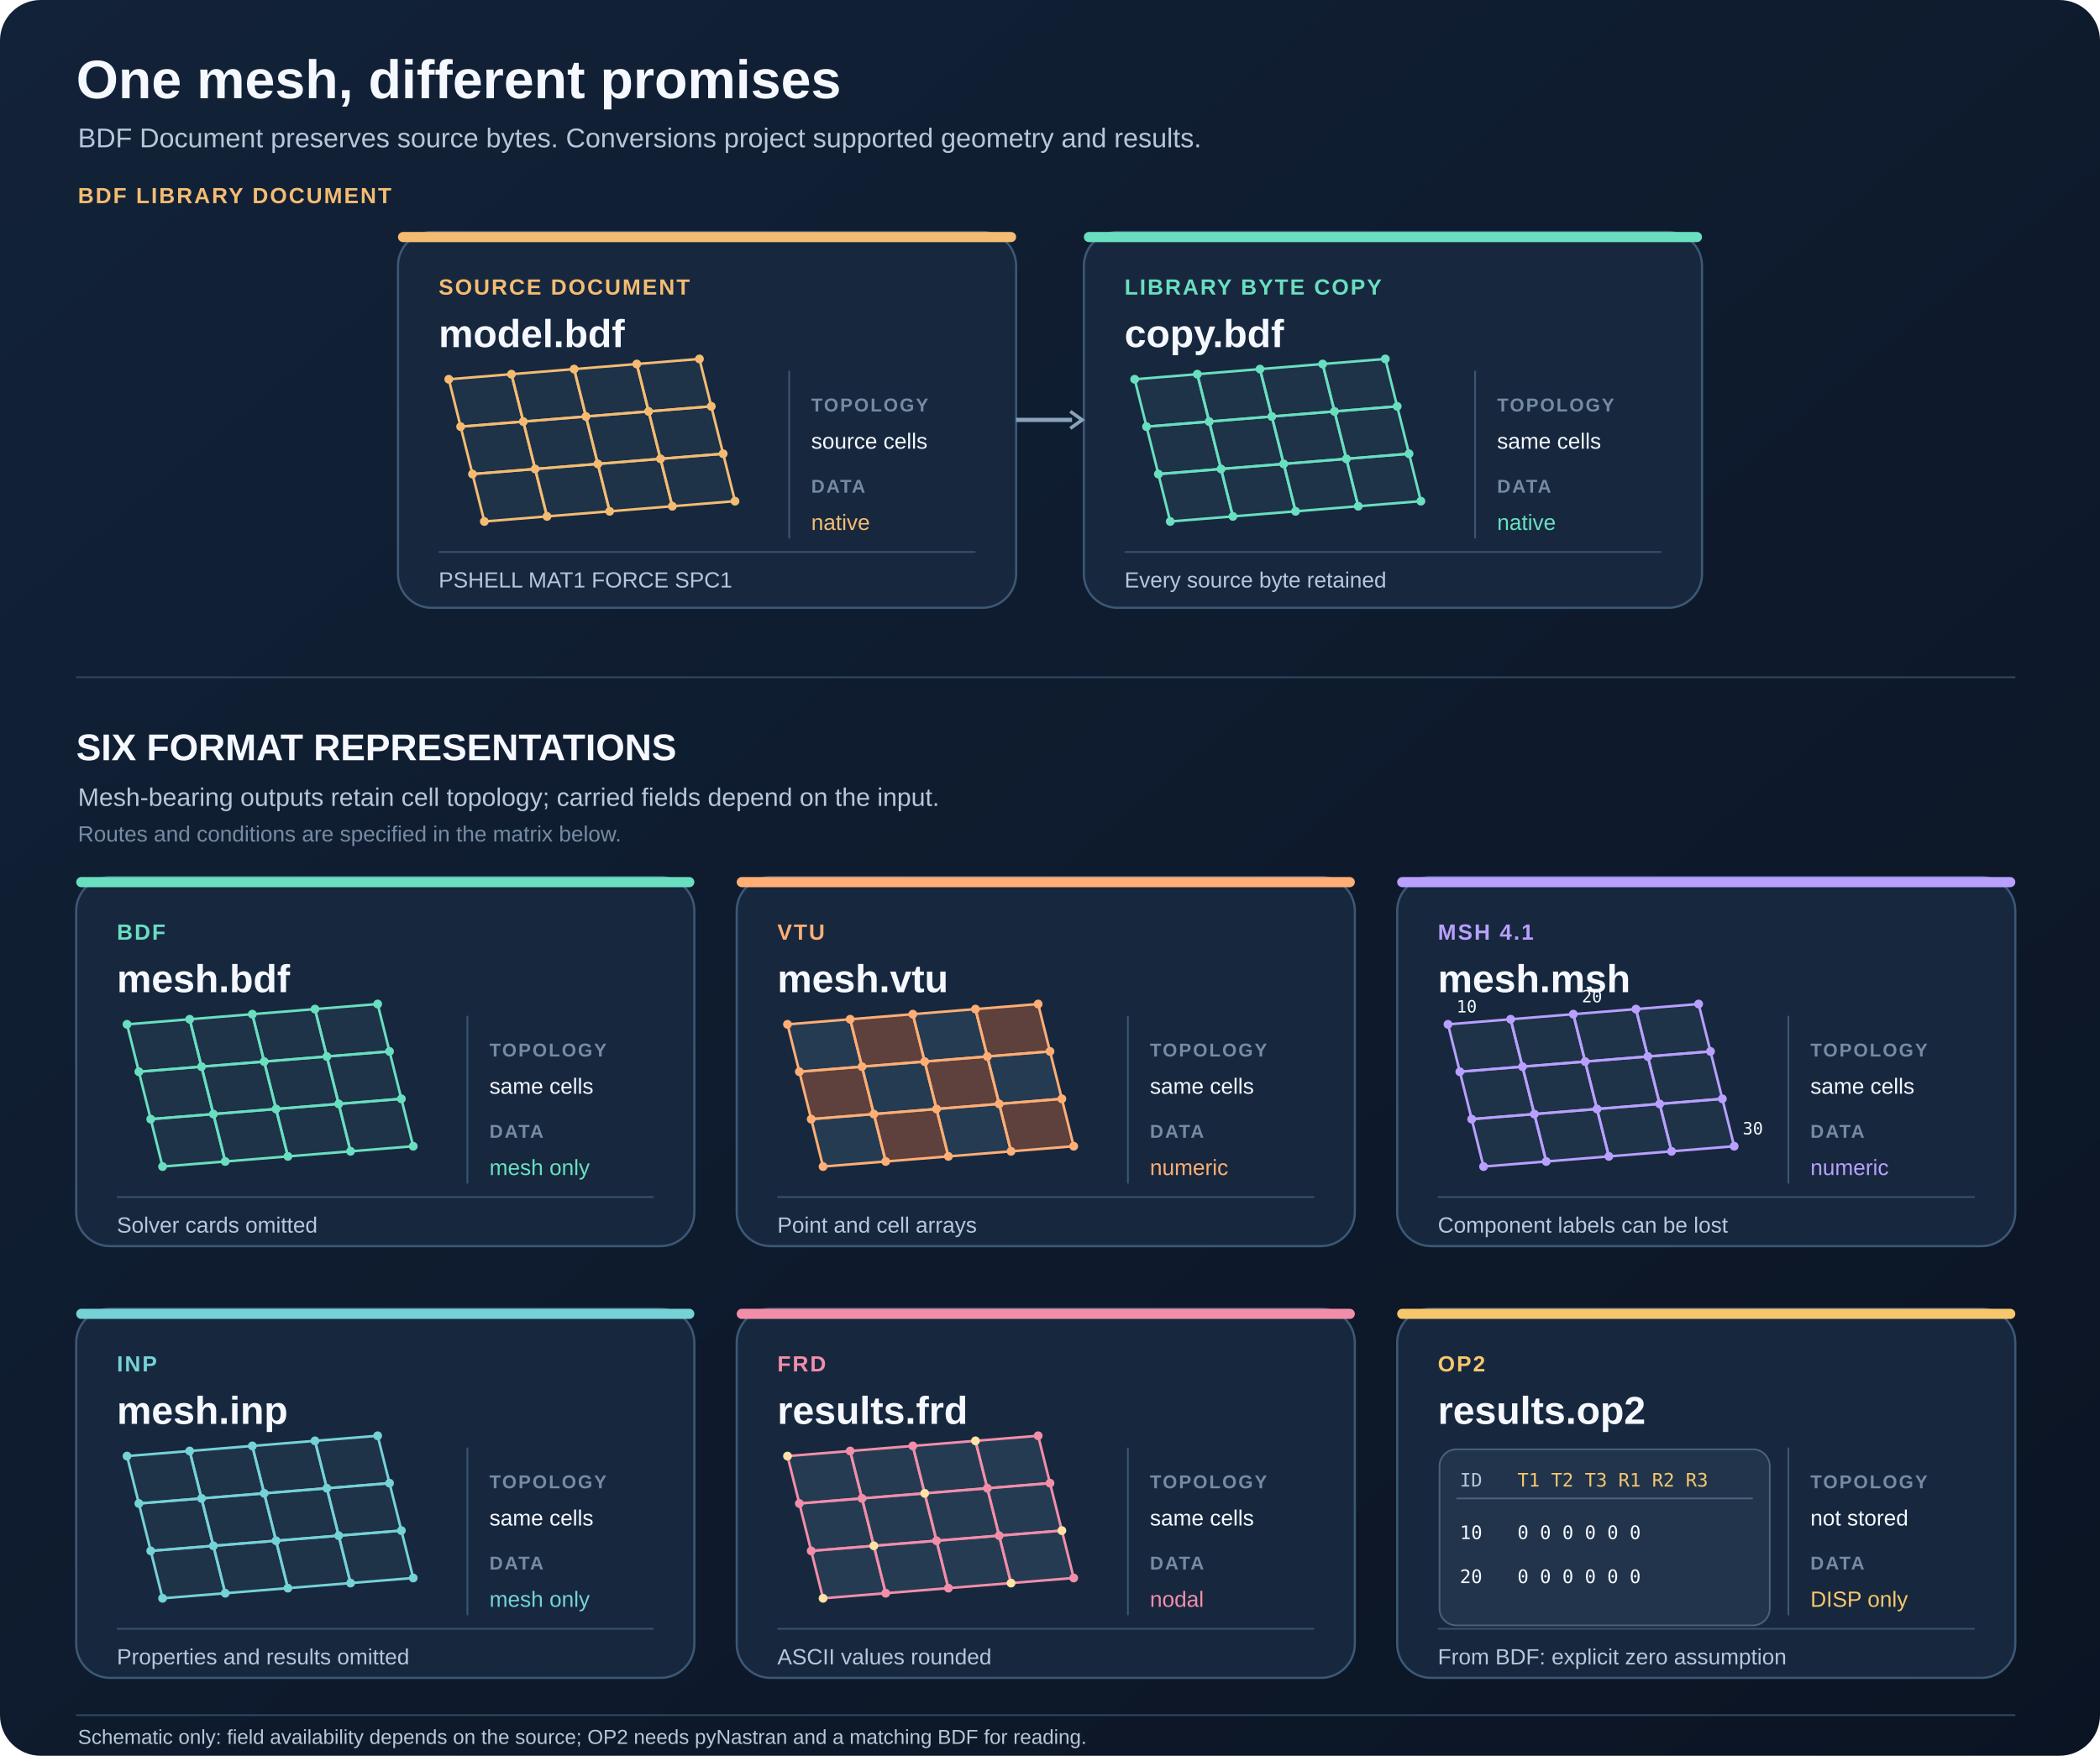
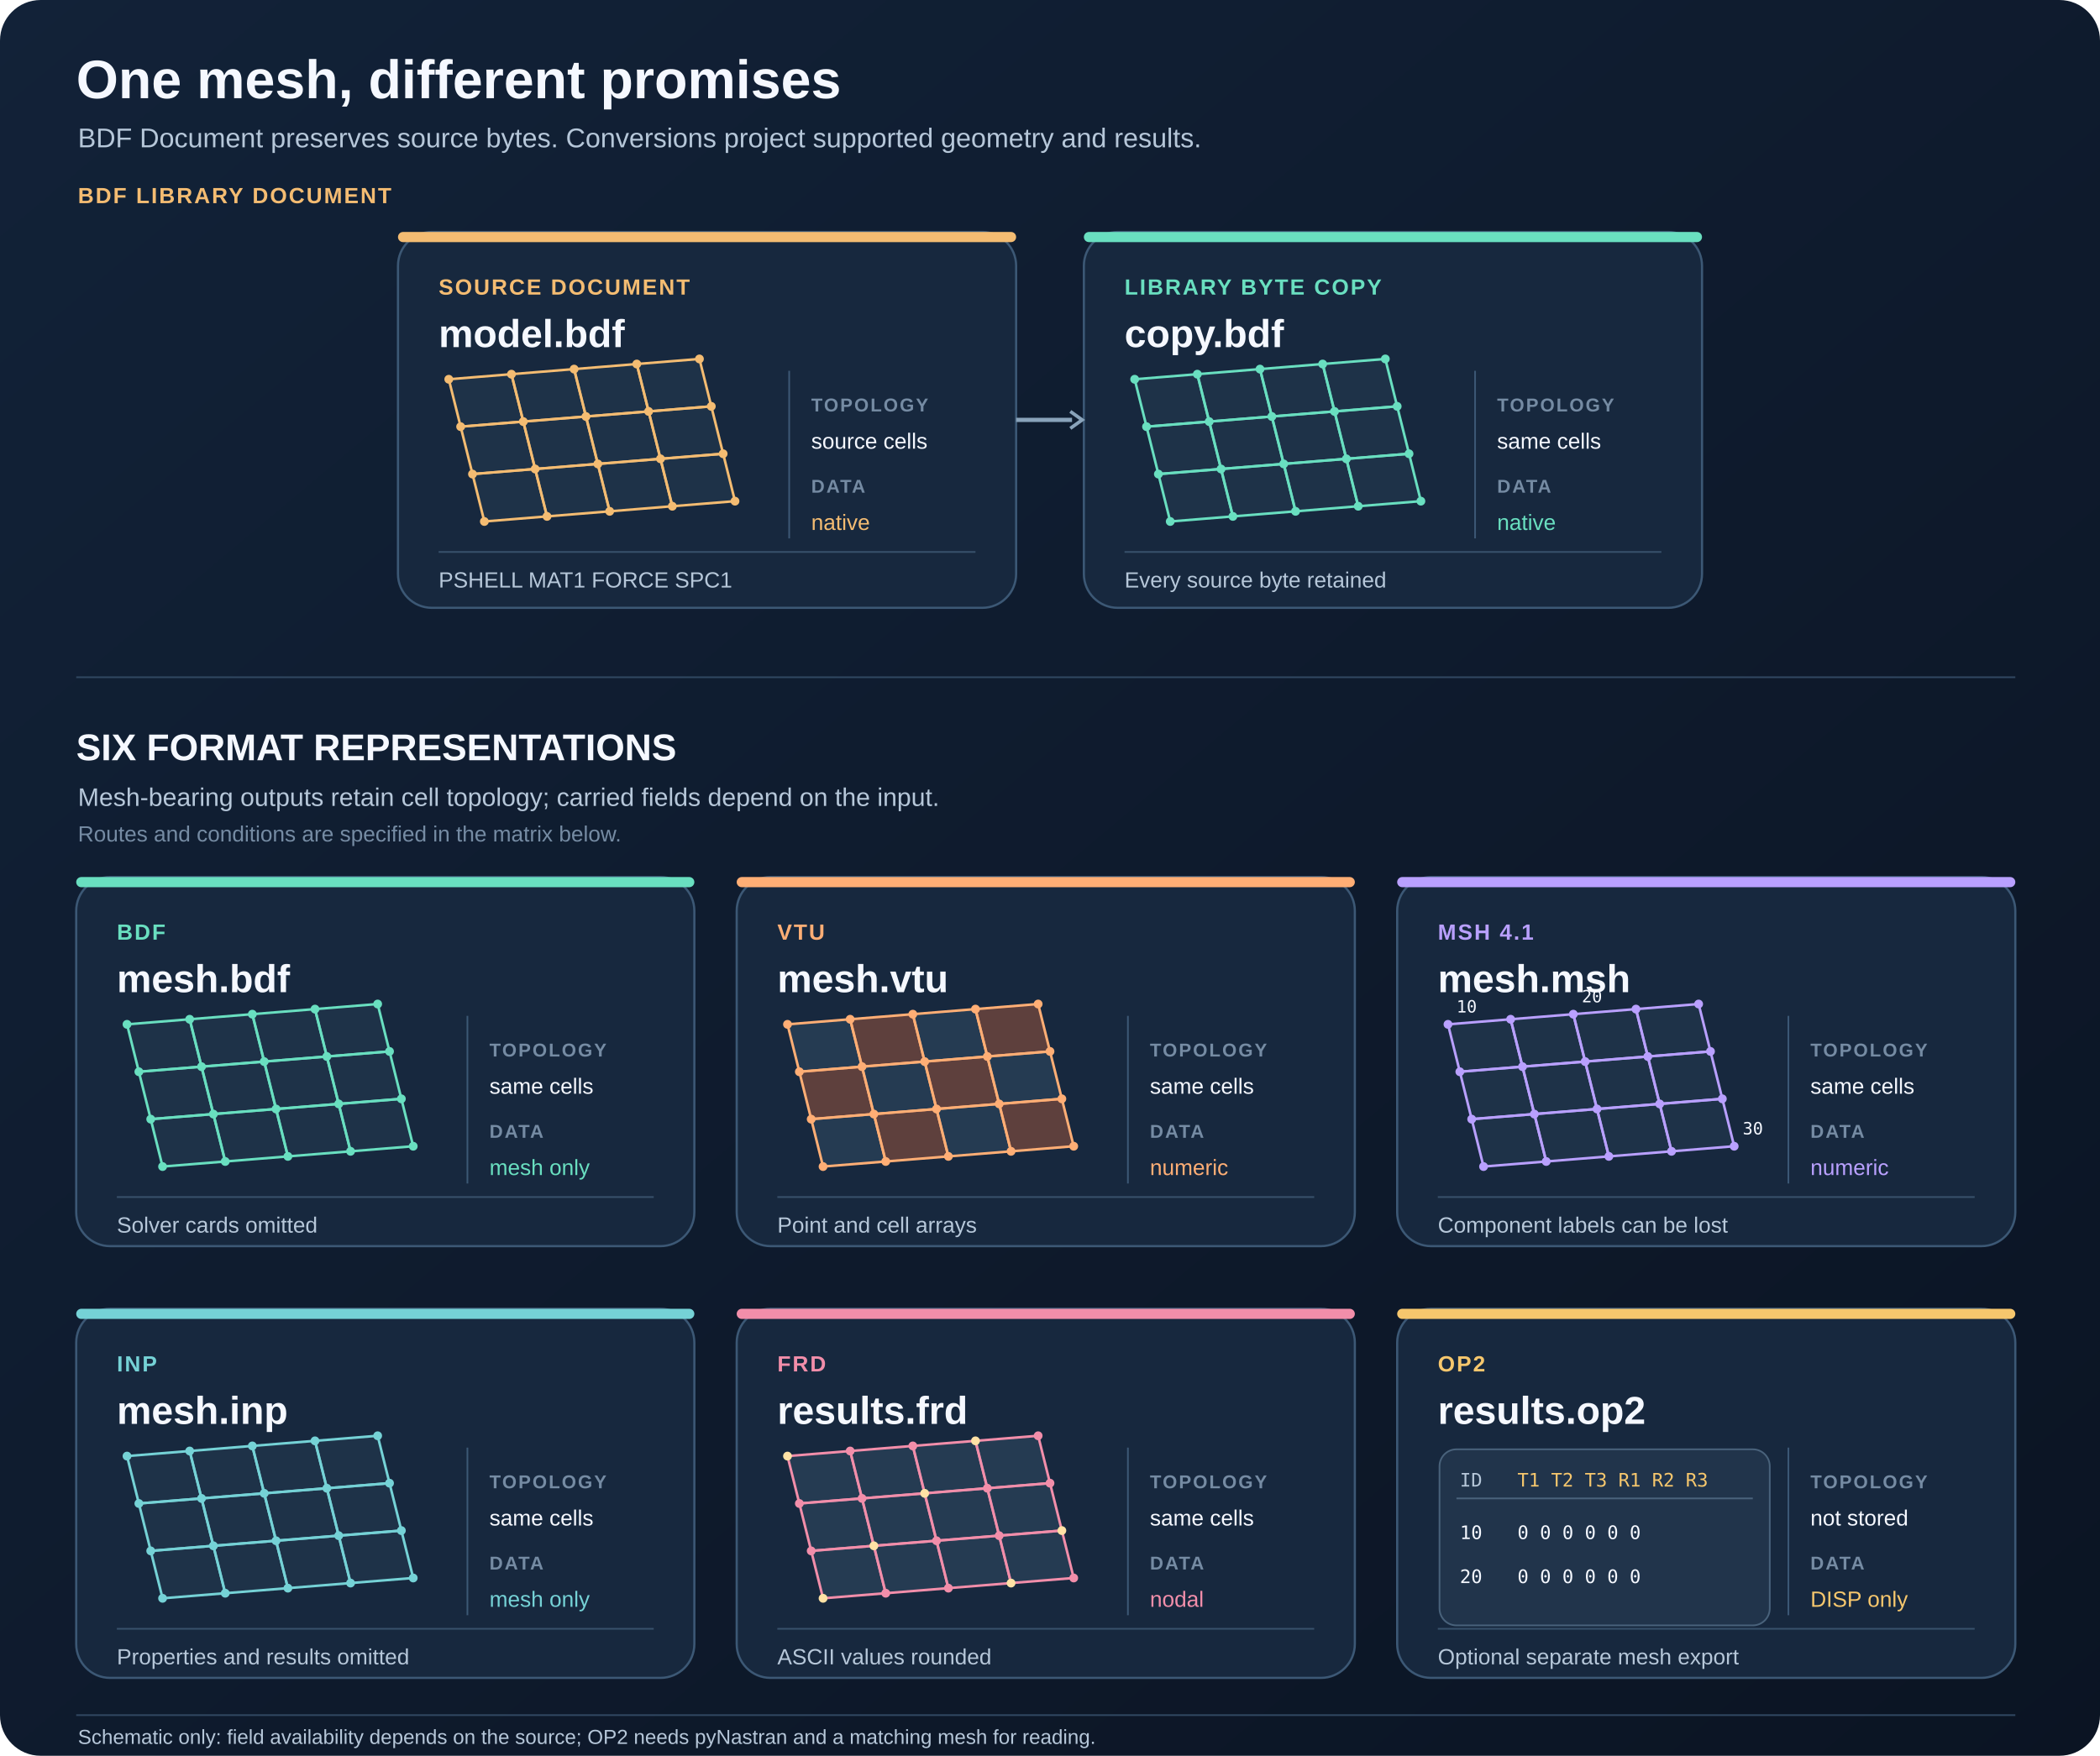
<svg xmlns="http://www.w3.org/2000/svg" width="1240" height="1037" viewBox="0 0 1240 1037" role="img" aria-labelledby="title description">
  <defs>
    <linearGradient id="background" x1="0" y1="0" x2="1" y2="1">
      <stop offset="0" stop-color="#122238" />
      <stop offset="1" stop-color="#0b1423" />
    </linearGradient>
  </defs>
  <rect width="1240" height="1037" rx="24" fill="url(#background)" />
  <text x="45" y="58" fill="#f5f8ff" font-family="Arial, Helvetica, sans-serif" font-size="32" font-weight="700" letter-spacing="0">One mesh, different promises</text>
  <text x="46" y="87" fill="#b6c7d9" font-family="Arial, Helvetica, sans-serif" font-size="16" font-weight="400" letter-spacing="0">BDF Document preserves source bytes. Conversions project supported geometry and results.</text>
  <text x="46" y="120" fill="#f4bc72" font-family="Arial, Helvetica, sans-serif" font-size="13" font-weight="700" letter-spacing="1">BDF LIBRARY DOCUMENT</text>
  <rect x="235" y="137" width="365" height="222" rx="20" fill="#17283e" stroke="#3c5875" stroke-width="1.3" />
  <rect x="235" y="137" width="365" height="6" rx="3" fill="#f4bc72" />
  <text x="259" y="174" fill="#f4bc72" font-family="Arial, Helvetica, sans-serif" font-size="13" font-weight="700" letter-spacing="1">SOURCE DOCUMENT</text>
  <text x="259" y="205" fill="#f5f8ff" font-family="Arial, Helvetica, sans-serif" font-size="23" font-weight="700" letter-spacing="0">model.bdf</text>
  <g aria-hidden="true">
    <polygon points="265,224 302,221 309,249 272,252" fill="#37546b" fill-opacity=".24" stroke="#f4bc72" stroke-width="1.5" stroke-linejoin="round" />
    <polygon points="302,221 339,218 346,246 309,249" fill="#37546b" fill-opacity=".24" stroke="#f4bc72" stroke-width="1.5" stroke-linejoin="round" />
    <polygon points="339,218 376,215 383,243 346,246" fill="#37546b" fill-opacity=".24" stroke="#f4bc72" stroke-width="1.5" stroke-linejoin="round" />
    <polygon points="376,215 413,212 420,240 383,243" fill="#37546b" fill-opacity=".24" stroke="#f4bc72" stroke-width="1.5" stroke-linejoin="round" />
    <polygon points="272,252 309,249 316,277 279,280" fill="#37546b" fill-opacity=".24" stroke="#f4bc72" stroke-width="1.5" stroke-linejoin="round" />
    <polygon points="309,249 346,246 353,274 316,277" fill="#37546b" fill-opacity=".24" stroke="#f4bc72" stroke-width="1.5" stroke-linejoin="round" />
    <polygon points="346,246 383,243 390,271 353,274" fill="#37546b" fill-opacity=".24" stroke="#f4bc72" stroke-width="1.5" stroke-linejoin="round" />
    <polygon points="383,243 420,240 427,268 390,271" fill="#37546b" fill-opacity=".24" stroke="#f4bc72" stroke-width="1.5" stroke-linejoin="round" />
    <polygon points="279,280 316,277 323,305 286,308" fill="#37546b" fill-opacity=".24" stroke="#f4bc72" stroke-width="1.5" stroke-linejoin="round" />
    <polygon points="316,277 353,274 360,302 323,305" fill="#37546b" fill-opacity=".24" stroke="#f4bc72" stroke-width="1.5" stroke-linejoin="round" />
    <polygon points="353,274 390,271 397,299 360,302" fill="#37546b" fill-opacity=".24" stroke="#f4bc72" stroke-width="1.5" stroke-linejoin="round" />
    <polygon points="390,271 427,268 434,296 397,299" fill="#37546b" fill-opacity=".24" stroke="#f4bc72" stroke-width="1.5" stroke-linejoin="round" />
    <circle cx="265" cy="224" r="2.6" fill="#f4bc72" />
    <circle cx="302" cy="221" r="2.6" fill="#f4bc72" />
    <circle cx="339" cy="218" r="2.6" fill="#f4bc72" />
    <circle cx="376" cy="215" r="2.6" fill="#f4bc72" />
    <circle cx="413" cy="212" r="2.6" fill="#f4bc72" />
    <circle cx="272" cy="252" r="2.6" fill="#f4bc72" />
    <circle cx="309" cy="249" r="2.6" fill="#f4bc72" />
    <circle cx="346" cy="246" r="2.6" fill="#f4bc72" />
    <circle cx="383" cy="243" r="2.6" fill="#f4bc72" />
    <circle cx="420" cy="240" r="2.6" fill="#f4bc72" />
    <circle cx="279" cy="280" r="2.6" fill="#f4bc72" />
    <circle cx="316" cy="277" r="2.6" fill="#f4bc72" />
    <circle cx="353" cy="274" r="2.6" fill="#f4bc72" />
    <circle cx="390" cy="271" r="2.6" fill="#f4bc72" />
    <circle cx="427" cy="268" r="2.6" fill="#f4bc72" />
    <circle cx="286" cy="308" r="2.6" fill="#f4bc72" />
    <circle cx="323" cy="305" r="2.6" fill="#f4bc72" />
    <circle cx="360" cy="302" r="2.6" fill="#f4bc72" />
    <circle cx="397" cy="299" r="2.6" fill="#f4bc72" />
    <circle cx="434" cy="296" r="2.6" fill="#f4bc72" />
  </g>
  <path d="M466 219V318" stroke="#3c5875" />
  <text x="479" y="243" fill="#758ba3" font-family="Arial, Helvetica, sans-serif" font-size="11" font-weight="700" letter-spacing="1">TOPOLOGY</text>
  <text x="479" y="265" fill="#f5f8ff" font-family="Arial, Helvetica, sans-serif" font-size="13" font-weight="400" letter-spacing="0">source cells</text>
  <text x="479" y="291" fill="#758ba3" font-family="Arial, Helvetica, sans-serif" font-size="11" font-weight="700" letter-spacing="1">DATA</text>
  <text x="479" y="313" fill="#f4bc72" font-family="Arial, Helvetica, sans-serif" font-size="13" font-weight="400" letter-spacing="0">native</text>
  <path d="M259 326H576" stroke="#38516b" />
  <text x="259" y="347" fill="#b6c7d9" font-family="Arial, Helvetica, sans-serif" font-size="13" font-weight="400" letter-spacing="0">PSHELL  MAT1  FORCE  SPC1</text>
  <rect x="640" y="137" width="365" height="222" rx="20" fill="#17283e" stroke="#3c5875" stroke-width="1.3" />
  <rect x="640" y="137" width="365" height="6" rx="3" fill="#69dfc0" />
  <text x="664" y="174" fill="#69dfc0" font-family="Arial, Helvetica, sans-serif" font-size="13" font-weight="700" letter-spacing="1">LIBRARY BYTE COPY</text>
  <text x="664" y="205" fill="#f5f8ff" font-family="Arial, Helvetica, sans-serif" font-size="23" font-weight="700" letter-spacing="0">copy.bdf</text>
  <g aria-hidden="true">
    <polygon points="670,224 707,221 714,249 677,252" fill="#37546b" fill-opacity=".24" stroke="#69dfc0" stroke-width="1.5" stroke-linejoin="round" />
    <polygon points="707,221 744,218 751,246 714,249" fill="#37546b" fill-opacity=".24" stroke="#69dfc0" stroke-width="1.5" stroke-linejoin="round" />
    <polygon points="744,218 781,215 788,243 751,246" fill="#37546b" fill-opacity=".24" stroke="#69dfc0" stroke-width="1.5" stroke-linejoin="round" />
    <polygon points="781,215 818,212 825,240 788,243" fill="#37546b" fill-opacity=".24" stroke="#69dfc0" stroke-width="1.5" stroke-linejoin="round" />
    <polygon points="677,252 714,249 721,277 684,280" fill="#37546b" fill-opacity=".24" stroke="#69dfc0" stroke-width="1.5" stroke-linejoin="round" />
    <polygon points="714,249 751,246 758,274 721,277" fill="#37546b" fill-opacity=".24" stroke="#69dfc0" stroke-width="1.5" stroke-linejoin="round" />
    <polygon points="751,246 788,243 795,271 758,274" fill="#37546b" fill-opacity=".24" stroke="#69dfc0" stroke-width="1.5" stroke-linejoin="round" />
    <polygon points="788,243 825,240 832,268 795,271" fill="#37546b" fill-opacity=".24" stroke="#69dfc0" stroke-width="1.5" stroke-linejoin="round" />
    <polygon points="684,280 721,277 728,305 691,308" fill="#37546b" fill-opacity=".24" stroke="#69dfc0" stroke-width="1.5" stroke-linejoin="round" />
    <polygon points="721,277 758,274 765,302 728,305" fill="#37546b" fill-opacity=".24" stroke="#69dfc0" stroke-width="1.5" stroke-linejoin="round" />
    <polygon points="758,274 795,271 802,299 765,302" fill="#37546b" fill-opacity=".24" stroke="#69dfc0" stroke-width="1.5" stroke-linejoin="round" />
    <polygon points="795,271 832,268 839,296 802,299" fill="#37546b" fill-opacity=".24" stroke="#69dfc0" stroke-width="1.5" stroke-linejoin="round" />
    <circle cx="670" cy="224" r="2.6" fill="#69dfc0" />
    <circle cx="707" cy="221" r="2.6" fill="#69dfc0" />
    <circle cx="744" cy="218" r="2.6" fill="#69dfc0" />
    <circle cx="781" cy="215" r="2.6" fill="#69dfc0" />
    <circle cx="818" cy="212" r="2.6" fill="#69dfc0" />
    <circle cx="677" cy="252" r="2.6" fill="#69dfc0" />
    <circle cx="714" cy="249" r="2.6" fill="#69dfc0" />
    <circle cx="751" cy="246" r="2.6" fill="#69dfc0" />
    <circle cx="788" cy="243" r="2.6" fill="#69dfc0" />
    <circle cx="825" cy="240" r="2.6" fill="#69dfc0" />
    <circle cx="684" cy="280" r="2.6" fill="#69dfc0" />
    <circle cx="721" cy="277" r="2.6" fill="#69dfc0" />
    <circle cx="758" cy="274" r="2.6" fill="#69dfc0" />
    <circle cx="795" cy="271" r="2.6" fill="#69dfc0" />
    <circle cx="832" cy="268" r="2.6" fill="#69dfc0" />
    <circle cx="691" cy="308" r="2.6" fill="#69dfc0" />
    <circle cx="728" cy="305" r="2.6" fill="#69dfc0" />
    <circle cx="765" cy="302" r="2.6" fill="#69dfc0" />
    <circle cx="802" cy="299" r="2.6" fill="#69dfc0" />
    <circle cx="839" cy="296" r="2.6" fill="#69dfc0" />
  </g>
  <path d="M871 219V318" stroke="#3c5875" />
  <text x="884" y="243" fill="#758ba3" font-family="Arial, Helvetica, sans-serif" font-size="11" font-weight="700" letter-spacing="1">TOPOLOGY</text>
  <text x="884" y="265" fill="#f5f8ff" font-family="Arial, Helvetica, sans-serif" font-size="13" font-weight="400" letter-spacing="0">same cells</text>
  <text x="884" y="291" fill="#758ba3" font-family="Arial, Helvetica, sans-serif" font-size="11" font-weight="700" letter-spacing="1">DATA</text>
  <text x="884" y="313" fill="#69dfc0" font-family="Arial, Helvetica, sans-serif" font-size="13" font-weight="400" letter-spacing="0">native</text>
  <path d="M664 326H981" stroke="#38516b" />
  <text x="664" y="347" fill="#b6c7d9" font-family="Arial, Helvetica, sans-serif" font-size="13" font-weight="400" letter-spacing="0">Every source byte retained</text>
  <path d="M600 248H633" stroke="#89a3ba" stroke-width="2.5" />
  <path d="M632 243l7 5-7 5" fill="none" stroke="#89a3ba" stroke-width="2" />
  <path d="M45 400H1190" stroke="#304761" />
  <text x="45" y="449" fill="#f5f8ff" font-family="Arial, Helvetica, sans-serif" font-size="22" font-weight="700" letter-spacing="0">SIX FORMAT REPRESENTATIONS</text>
  <text x="46" y="476" fill="#b6c7d9" font-family="Arial, Helvetica, sans-serif" font-size="15" font-weight="400" letter-spacing="0">Mesh-bearing outputs retain cell topology; carried fields depend on the input.</text>
  <text x="46" y="497" fill="#758ba3" font-family="Arial, Helvetica, sans-serif" font-size="13" font-weight="400" letter-spacing="0">Routes and conditions are specified in the matrix below.</text>
  <rect x="45" y="518" width="365" height="218" rx="20" fill="#17283e" stroke="#3c5875" stroke-width="1.3" />
  <rect x="45" y="518" width="365" height="6" rx="3" fill="#69dfc0" />
  <text x="69" y="555" fill="#69dfc0" font-family="Arial, Helvetica, sans-serif" font-size="13" font-weight="700" letter-spacing="1">BDF</text>
  <text x="69" y="586" fill="#f5f8ff" font-family="Arial, Helvetica, sans-serif" font-size="23" font-weight="700" letter-spacing="0">mesh.bdf</text>
  <g aria-hidden="true">
    <polygon points="75,605 112,602 119,630 82,633" fill="#37546b" fill-opacity=".24" stroke="#69dfc0" stroke-width="1.5" stroke-linejoin="round" />
    <polygon points="112,602 149,599 156,627 119,630" fill="#37546b" fill-opacity=".24" stroke="#69dfc0" stroke-width="1.5" stroke-linejoin="round" />
    <polygon points="149,599 186,596 193,624 156,627" fill="#37546b" fill-opacity=".24" stroke="#69dfc0" stroke-width="1.5" stroke-linejoin="round" />
    <polygon points="186,596 223,593 230,621 193,624" fill="#37546b" fill-opacity=".24" stroke="#69dfc0" stroke-width="1.5" stroke-linejoin="round" />
    <polygon points="82,633 119,630 126,658 89,661" fill="#37546b" fill-opacity=".24" stroke="#69dfc0" stroke-width="1.5" stroke-linejoin="round" />
    <polygon points="119,630 156,627 163,655 126,658" fill="#37546b" fill-opacity=".24" stroke="#69dfc0" stroke-width="1.5" stroke-linejoin="round" />
    <polygon points="156,627 193,624 200,652 163,655" fill="#37546b" fill-opacity=".24" stroke="#69dfc0" stroke-width="1.5" stroke-linejoin="round" />
    <polygon points="193,624 230,621 237,649 200,652" fill="#37546b" fill-opacity=".24" stroke="#69dfc0" stroke-width="1.5" stroke-linejoin="round" />
    <polygon points="89,661 126,658 133,686 96,689" fill="#37546b" fill-opacity=".24" stroke="#69dfc0" stroke-width="1.5" stroke-linejoin="round" />
    <polygon points="126,658 163,655 170,683 133,686" fill="#37546b" fill-opacity=".24" stroke="#69dfc0" stroke-width="1.5" stroke-linejoin="round" />
    <polygon points="163,655 200,652 207,680 170,683" fill="#37546b" fill-opacity=".24" stroke="#69dfc0" stroke-width="1.5" stroke-linejoin="round" />
    <polygon points="200,652 237,649 244,677 207,680" fill="#37546b" fill-opacity=".24" stroke="#69dfc0" stroke-width="1.5" stroke-linejoin="round" />
    <circle cx="75" cy="605" r="2.6" fill="#69dfc0" />
    <circle cx="112" cy="602" r="2.6" fill="#69dfc0" />
    <circle cx="149" cy="599" r="2.6" fill="#69dfc0" />
    <circle cx="186" cy="596" r="2.6" fill="#69dfc0" />
    <circle cx="223" cy="593" r="2.6" fill="#69dfc0" />
    <circle cx="82" cy="633" r="2.6" fill="#69dfc0" />
    <circle cx="119" cy="630" r="2.6" fill="#69dfc0" />
    <circle cx="156" cy="627" r="2.6" fill="#69dfc0" />
    <circle cx="193" cy="624" r="2.6" fill="#69dfc0" />
    <circle cx="230" cy="621" r="2.6" fill="#69dfc0" />
    <circle cx="89" cy="661" r="2.6" fill="#69dfc0" />
    <circle cx="126" cy="658" r="2.6" fill="#69dfc0" />
    <circle cx="163" cy="655" r="2.6" fill="#69dfc0" />
    <circle cx="200" cy="652" r="2.6" fill="#69dfc0" />
    <circle cx="237" cy="649" r="2.6" fill="#69dfc0" />
    <circle cx="96" cy="689" r="2.6" fill="#69dfc0" />
    <circle cx="133" cy="686" r="2.6" fill="#69dfc0" />
    <circle cx="170" cy="683" r="2.6" fill="#69dfc0" />
    <circle cx="207" cy="680" r="2.6" fill="#69dfc0" />
    <circle cx="244" cy="677" r="2.6" fill="#69dfc0" />
  </g>
  <path d="M276 600V699" stroke="#3c5875" />
  <text x="289" y="624" fill="#758ba3" font-family="Arial, Helvetica, sans-serif" font-size="11" font-weight="700" letter-spacing="1">TOPOLOGY</text>
  <text x="289" y="646" fill="#f5f8ff" font-family="Arial, Helvetica, sans-serif" font-size="13" font-weight="400" letter-spacing="0">same cells</text>
  <text x="289" y="672" fill="#758ba3" font-family="Arial, Helvetica, sans-serif" font-size="11" font-weight="700" letter-spacing="1">DATA</text>
  <text x="289" y="694" fill="#69dfc0" font-family="Arial, Helvetica, sans-serif" font-size="13" font-weight="400" letter-spacing="0">mesh only</text>
  <path d="M69 707H386" stroke="#38516b" />
  <text x="69" y="728" fill="#b6c7d9" font-family="Arial, Helvetica, sans-serif" font-size="13" font-weight="400" letter-spacing="0">Solver cards omitted</text>
  <rect x="435" y="518" width="365" height="218" rx="20" fill="#17283e" stroke="#3c5875" stroke-width="1.3" />
  <rect x="435" y="518" width="365" height="6" rx="3" fill="#ffae75" />
  <text x="459" y="555" fill="#ffae75" font-family="Arial, Helvetica, sans-serif" font-size="13" font-weight="700" letter-spacing="1">VTU</text>
  <text x="459" y="586" fill="#f5f8ff" font-family="Arial, Helvetica, sans-serif" font-size="23" font-weight="700" letter-spacing="0">mesh.vtu</text>
  <g aria-hidden="true">
    <polygon points="465,605 502,602 509,630 472,633" fill="#37546b" fill-opacity=".45" stroke="#ffae75" stroke-width="1.5" stroke-linejoin="round" />
    <polygon points="502,602 539,599 546,627 509,630" fill="#b45e3d" fill-opacity=".45" stroke="#ffae75" stroke-width="1.5" stroke-linejoin="round" />
    <polygon points="539,599 576,596 583,624 546,627" fill="#37546b" fill-opacity=".45" stroke="#ffae75" stroke-width="1.5" stroke-linejoin="round" />
    <polygon points="576,596 613,593 620,621 583,624" fill="#b45e3d" fill-opacity=".45" stroke="#ffae75" stroke-width="1.5" stroke-linejoin="round" />
    <polygon points="472,633 509,630 516,658 479,661" fill="#b45e3d" fill-opacity=".45" stroke="#ffae75" stroke-width="1.5" stroke-linejoin="round" />
    <polygon points="509,630 546,627 553,655 516,658" fill="#37546b" fill-opacity=".45" stroke="#ffae75" stroke-width="1.5" stroke-linejoin="round" />
    <polygon points="546,627 583,624 590,652 553,655" fill="#b45e3d" fill-opacity=".45" stroke="#ffae75" stroke-width="1.5" stroke-linejoin="round" />
    <polygon points="583,624 620,621 627,649 590,652" fill="#37546b" fill-opacity=".45" stroke="#ffae75" stroke-width="1.5" stroke-linejoin="round" />
    <polygon points="479,661 516,658 523,686 486,689" fill="#37546b" fill-opacity=".45" stroke="#ffae75" stroke-width="1.5" stroke-linejoin="round" />
    <polygon points="516,658 553,655 560,683 523,686" fill="#b45e3d" fill-opacity=".45" stroke="#ffae75" stroke-width="1.5" stroke-linejoin="round" />
    <polygon points="553,655 590,652 597,680 560,683" fill="#37546b" fill-opacity=".45" stroke="#ffae75" stroke-width="1.5" stroke-linejoin="round" />
    <polygon points="590,652 627,649 634,677 597,680" fill="#b45e3d" fill-opacity=".45" stroke="#ffae75" stroke-width="1.5" stroke-linejoin="round" />
    <circle cx="465" cy="605" r="2.6" fill="#ffae75" />
    <circle cx="502" cy="602" r="2.6" fill="#ffae75" />
    <circle cx="539" cy="599" r="2.6" fill="#ffae75" />
    <circle cx="576" cy="596" r="2.6" fill="#ffae75" />
    <circle cx="613" cy="593" r="2.6" fill="#ffae75" />
    <circle cx="472" cy="633" r="2.6" fill="#ffae75" />
    <circle cx="509" cy="630" r="2.6" fill="#ffae75" />
    <circle cx="546" cy="627" r="2.6" fill="#ffae75" />
    <circle cx="583" cy="624" r="2.6" fill="#ffae75" />
    <circle cx="620" cy="621" r="2.6" fill="#ffae75" />
    <circle cx="479" cy="661" r="2.6" fill="#ffae75" />
    <circle cx="516" cy="658" r="2.6" fill="#ffae75" />
    <circle cx="553" cy="655" r="2.6" fill="#ffae75" />
    <circle cx="590" cy="652" r="2.6" fill="#ffae75" />
    <circle cx="627" cy="649" r="2.6" fill="#ffae75" />
    <circle cx="486" cy="689" r="2.6" fill="#ffae75" />
    <circle cx="523" cy="686" r="2.6" fill="#ffae75" />
    <circle cx="560" cy="683" r="2.6" fill="#ffae75" />
    <circle cx="597" cy="680" r="2.6" fill="#ffae75" />
    <circle cx="634" cy="677" r="2.6" fill="#ffae75" />
  </g>
  <path d="M666 600V699" stroke="#3c5875" />
  <text x="679" y="624" fill="#758ba3" font-family="Arial, Helvetica, sans-serif" font-size="11" font-weight="700" letter-spacing="1">TOPOLOGY</text>
  <text x="679" y="646" fill="#f5f8ff" font-family="Arial, Helvetica, sans-serif" font-size="13" font-weight="400" letter-spacing="0">same cells</text>
  <text x="679" y="672" fill="#758ba3" font-family="Arial, Helvetica, sans-serif" font-size="11" font-weight="700" letter-spacing="1">DATA</text>
  <text x="679" y="694" fill="#ffae75" font-family="Arial, Helvetica, sans-serif" font-size="13" font-weight="400" letter-spacing="0">numeric</text>
  <path d="M459 707H776" stroke="#38516b" />
  <text x="459" y="728" fill="#b6c7d9" font-family="Arial, Helvetica, sans-serif" font-size="13" font-weight="400" letter-spacing="0">Point and cell arrays</text>
  <rect x="825" y="518" width="365" height="218" rx="20" fill="#17283e" stroke="#3c5875" stroke-width="1.3" />
  <rect x="825" y="518" width="365" height="6" rx="3" fill="#b9a0ff" />
  <text x="849" y="555" fill="#b9a0ff" font-family="Arial, Helvetica, sans-serif" font-size="13" font-weight="700" letter-spacing="1">MSH 4.1</text>
  <text x="849" y="586" fill="#f5f8ff" font-family="Arial, Helvetica, sans-serif" font-size="23" font-weight="700" letter-spacing="0">mesh.msh</text>
  <g aria-hidden="true">
    <polygon points="855,605 892,602 899,630 862,633" fill="#37546b" fill-opacity=".24" stroke="#b9a0ff" stroke-width="1.5" stroke-linejoin="round" />
    <polygon points="892,602 929,599 936,627 899,630" fill="#37546b" fill-opacity=".24" stroke="#b9a0ff" stroke-width="1.5" stroke-linejoin="round" />
    <polygon points="929,599 966,596 973,624 936,627" fill="#37546b" fill-opacity=".24" stroke="#b9a0ff" stroke-width="1.5" stroke-linejoin="round" />
    <polygon points="966,596 1003,593 1010,621 973,624" fill="#37546b" fill-opacity=".24" stroke="#b9a0ff" stroke-width="1.5" stroke-linejoin="round" />
    <polygon points="862,633 899,630 906,658 869,661" fill="#37546b" fill-opacity=".24" stroke="#b9a0ff" stroke-width="1.5" stroke-linejoin="round" />
    <polygon points="899,630 936,627 943,655 906,658" fill="#37546b" fill-opacity=".24" stroke="#b9a0ff" stroke-width="1.5" stroke-linejoin="round" />
    <polygon points="936,627 973,624 980,652 943,655" fill="#37546b" fill-opacity=".24" stroke="#b9a0ff" stroke-width="1.5" stroke-linejoin="round" />
    <polygon points="973,624 1010,621 1017,649 980,652" fill="#37546b" fill-opacity=".24" stroke="#b9a0ff" stroke-width="1.5" stroke-linejoin="round" />
    <polygon points="869,661 906,658 913,686 876,689" fill="#37546b" fill-opacity=".24" stroke="#b9a0ff" stroke-width="1.5" stroke-linejoin="round" />
    <polygon points="906,658 943,655 950,683 913,686" fill="#37546b" fill-opacity=".24" stroke="#b9a0ff" stroke-width="1.5" stroke-linejoin="round" />
    <polygon points="943,655 980,652 987,680 950,683" fill="#37546b" fill-opacity=".24" stroke="#b9a0ff" stroke-width="1.5" stroke-linejoin="round" />
    <polygon points="980,652 1017,649 1024,677 987,680" fill="#37546b" fill-opacity=".24" stroke="#b9a0ff" stroke-width="1.5" stroke-linejoin="round" />
    <circle cx="855" cy="605" r="2.6" fill="#b9a0ff" />
    <circle cx="892" cy="602" r="2.6" fill="#b9a0ff" />
    <circle cx="929" cy="599" r="2.6" fill="#b9a0ff" />
    <circle cx="966" cy="596" r="2.6" fill="#b9a0ff" />
    <circle cx="1003" cy="593" r="2.6" fill="#b9a0ff" />
    <circle cx="862" cy="633" r="2.6" fill="#b9a0ff" />
    <circle cx="899" cy="630" r="2.6" fill="#b9a0ff" />
    <circle cx="936" cy="627" r="2.6" fill="#b9a0ff" />
    <circle cx="973" cy="624" r="2.6" fill="#b9a0ff" />
    <circle cx="1010" cy="621" r="2.6" fill="#b9a0ff" />
    <circle cx="869" cy="661" r="2.6" fill="#b9a0ff" />
    <circle cx="906" cy="658" r="2.6" fill="#b9a0ff" />
    <circle cx="943" cy="655" r="2.6" fill="#b9a0ff" />
    <circle cx="980" cy="652" r="2.6" fill="#b9a0ff" />
    <circle cx="1017" cy="649" r="2.6" fill="#b9a0ff" />
    <circle cx="876" cy="689" r="2.6" fill="#b9a0ff" />
    <circle cx="913" cy="686" r="2.6" fill="#b9a0ff" />
    <circle cx="950" cy="683" r="2.6" fill="#b9a0ff" />
    <circle cx="987" cy="680" r="2.6" fill="#b9a0ff" />
    <circle cx="1024" cy="677" r="2.6" fill="#b9a0ff" />
    <text x="860" y="598" fill="#f5f8ff" font-family="Menlo, Consolas, monospace" font-size="10" font-weight="400" letter-spacing="0">10</text>
    <text x="934" y="592" fill="#f5f8ff" font-family="Menlo, Consolas, monospace" font-size="10" font-weight="400" letter-spacing="0">20</text>
    <text x="1029" y="670" fill="#f5f8ff" font-family="Menlo, Consolas, monospace" font-size="10" font-weight="400" letter-spacing="0">30</text>
  </g>
  <path d="M1056 600V699" stroke="#3c5875" />
  <text x="1069" y="624" fill="#758ba3" font-family="Arial, Helvetica, sans-serif" font-size="11" font-weight="700" letter-spacing="1">TOPOLOGY</text>
  <text x="1069" y="646" fill="#f5f8ff" font-family="Arial, Helvetica, sans-serif" font-size="13" font-weight="400" letter-spacing="0">same cells</text>
  <text x="1069" y="672" fill="#758ba3" font-family="Arial, Helvetica, sans-serif" font-size="11" font-weight="700" letter-spacing="1">DATA</text>
  <text x="1069" y="694" fill="#b9a0ff" font-family="Arial, Helvetica, sans-serif" font-size="13" font-weight="400" letter-spacing="0">numeric</text>
  <path d="M849 707H1166" stroke="#38516b" />
  <text x="849" y="728" fill="#b6c7d9" font-family="Arial, Helvetica, sans-serif" font-size="13" font-weight="400" letter-spacing="0">Component labels can be lost</text>
  <rect x="45" y="773" width="365" height="218" rx="20" fill="#17283e" stroke="#3c5875" stroke-width="1.3" />
  <rect x="45" y="773" width="365" height="6" rx="3" fill="#75d2d6" />
  <text x="69" y="810" fill="#75d2d6" font-family="Arial, Helvetica, sans-serif" font-size="13" font-weight="700" letter-spacing="1">INP</text>
  <text x="69" y="841" fill="#f5f8ff" font-family="Arial, Helvetica, sans-serif" font-size="23" font-weight="700" letter-spacing="0">mesh.inp</text>
  <g aria-hidden="true">
    <polygon points="75,860 112,857 119,885 82,888" fill="#37546b" fill-opacity=".24" stroke="#75d2d6" stroke-width="1.5" stroke-linejoin="round" />
    <polygon points="112,857 149,854 156,882 119,885" fill="#37546b" fill-opacity=".24" stroke="#75d2d6" stroke-width="1.5" stroke-linejoin="round" />
    <polygon points="149,854 186,851 193,879 156,882" fill="#37546b" fill-opacity=".24" stroke="#75d2d6" stroke-width="1.5" stroke-linejoin="round" />
    <polygon points="186,851 223,848 230,876 193,879" fill="#37546b" fill-opacity=".24" stroke="#75d2d6" stroke-width="1.5" stroke-linejoin="round" />
    <polygon points="82,888 119,885 126,913 89,916" fill="#37546b" fill-opacity=".24" stroke="#75d2d6" stroke-width="1.5" stroke-linejoin="round" />
    <polygon points="119,885 156,882 163,910 126,913" fill="#37546b" fill-opacity=".24" stroke="#75d2d6" stroke-width="1.5" stroke-linejoin="round" />
    <polygon points="156,882 193,879 200,907 163,910" fill="#37546b" fill-opacity=".24" stroke="#75d2d6" stroke-width="1.5" stroke-linejoin="round" />
    <polygon points="193,879 230,876 237,904 200,907" fill="#37546b" fill-opacity=".24" stroke="#75d2d6" stroke-width="1.5" stroke-linejoin="round" />
    <polygon points="89,916 126,913 133,941 96,944" fill="#37546b" fill-opacity=".24" stroke="#75d2d6" stroke-width="1.5" stroke-linejoin="round" />
    <polygon points="126,913 163,910 170,938 133,941" fill="#37546b" fill-opacity=".24" stroke="#75d2d6" stroke-width="1.5" stroke-linejoin="round" />
    <polygon points="163,910 200,907 207,935 170,938" fill="#37546b" fill-opacity=".24" stroke="#75d2d6" stroke-width="1.5" stroke-linejoin="round" />
    <polygon points="200,907 237,904 244,932 207,935" fill="#37546b" fill-opacity=".24" stroke="#75d2d6" stroke-width="1.5" stroke-linejoin="round" />
    <circle cx="75" cy="860" r="2.6" fill="#75d2d6" />
    <circle cx="112" cy="857" r="2.6" fill="#75d2d6" />
    <circle cx="149" cy="854" r="2.6" fill="#75d2d6" />
    <circle cx="186" cy="851" r="2.6" fill="#75d2d6" />
    <circle cx="223" cy="848" r="2.6" fill="#75d2d6" />
    <circle cx="82" cy="888" r="2.6" fill="#75d2d6" />
    <circle cx="119" cy="885" r="2.6" fill="#75d2d6" />
    <circle cx="156" cy="882" r="2.6" fill="#75d2d6" />
    <circle cx="193" cy="879" r="2.6" fill="#75d2d6" />
    <circle cx="230" cy="876" r="2.6" fill="#75d2d6" />
    <circle cx="89" cy="916" r="2.6" fill="#75d2d6" />
    <circle cx="126" cy="913" r="2.6" fill="#75d2d6" />
    <circle cx="163" cy="910" r="2.6" fill="#75d2d6" />
    <circle cx="200" cy="907" r="2.6" fill="#75d2d6" />
    <circle cx="237" cy="904" r="2.6" fill="#75d2d6" />
    <circle cx="96" cy="944" r="2.6" fill="#75d2d6" />
    <circle cx="133" cy="941" r="2.6" fill="#75d2d6" />
    <circle cx="170" cy="938" r="2.6" fill="#75d2d6" />
    <circle cx="207" cy="935" r="2.6" fill="#75d2d6" />
    <circle cx="244" cy="932" r="2.6" fill="#75d2d6" />
  </g>
  <path d="M276 855V954" stroke="#3c5875" />
  <text x="289" y="879" fill="#758ba3" font-family="Arial, Helvetica, sans-serif" font-size="11" font-weight="700" letter-spacing="1">TOPOLOGY</text>
  <text x="289" y="901" fill="#f5f8ff" font-family="Arial, Helvetica, sans-serif" font-size="13" font-weight="400" letter-spacing="0">same cells</text>
  <text x="289" y="927" fill="#758ba3" font-family="Arial, Helvetica, sans-serif" font-size="11" font-weight="700" letter-spacing="1">DATA</text>
  <text x="289" y="949" fill="#75d2d6" font-family="Arial, Helvetica, sans-serif" font-size="13" font-weight="400" letter-spacing="0">mesh only</text>
  <path d="M69 962H386" stroke="#38516b" />
  <text x="69" y="983" fill="#b6c7d9" font-family="Arial, Helvetica, sans-serif" font-size="13" font-weight="400" letter-spacing="0">Properties and results omitted</text>
  <rect x="435" y="773" width="365" height="218" rx="20" fill="#17283e" stroke="#3c5875" stroke-width="1.3" />
  <rect x="435" y="773" width="365" height="6" rx="3" fill="#f28eaa" />
  <text x="459" y="810" fill="#f28eaa" font-family="Arial, Helvetica, sans-serif" font-size="13" font-weight="700" letter-spacing="1">FRD</text>
  <text x="459" y="841" fill="#f5f8ff" font-family="Arial, Helvetica, sans-serif" font-size="23" font-weight="700" letter-spacing="0">results.frd</text>
  <g aria-hidden="true">
    <polygon points="465,860 502,857 509,885 472,888" fill="#37546b" fill-opacity=".45" stroke="#f28eaa" stroke-width="1.5" stroke-linejoin="round" />
    <polygon points="502,857 539,854 546,882 509,885" fill="#37546b" fill-opacity=".45" stroke="#f28eaa" stroke-width="1.5" stroke-linejoin="round" />
    <polygon points="539,854 576,851 583,879 546,882" fill="#37546b" fill-opacity=".45" stroke="#f28eaa" stroke-width="1.5" stroke-linejoin="round" />
    <polygon points="576,851 613,848 620,876 583,879" fill="#37546b" fill-opacity=".45" stroke="#f28eaa" stroke-width="1.5" stroke-linejoin="round" />
    <polygon points="472,888 509,885 516,913 479,916" fill="#37546b" fill-opacity=".45" stroke="#f28eaa" stroke-width="1.5" stroke-linejoin="round" />
    <polygon points="509,885 546,882 553,910 516,913" fill="#37546b" fill-opacity=".45" stroke="#f28eaa" stroke-width="1.5" stroke-linejoin="round" />
    <polygon points="546,882 583,879 590,907 553,910" fill="#37546b" fill-opacity=".45" stroke="#f28eaa" stroke-width="1.5" stroke-linejoin="round" />
    <polygon points="583,879 620,876 627,904 590,907" fill="#37546b" fill-opacity=".45" stroke="#f28eaa" stroke-width="1.5" stroke-linejoin="round" />
    <polygon points="479,916 516,913 523,941 486,944" fill="#37546b" fill-opacity=".45" stroke="#f28eaa" stroke-width="1.5" stroke-linejoin="round" />
    <polygon points="516,913 553,910 560,938 523,941" fill="#37546b" fill-opacity=".45" stroke="#f28eaa" stroke-width="1.5" stroke-linejoin="round" />
    <polygon points="553,910 590,907 597,935 560,938" fill="#37546b" fill-opacity=".45" stroke="#f28eaa" stroke-width="1.5" stroke-linejoin="round" />
    <polygon points="590,907 627,904 634,932 597,935" fill="#37546b" fill-opacity=".45" stroke="#f28eaa" stroke-width="1.5" stroke-linejoin="round" />
    <circle cx="465" cy="860" r="2.6" fill="#ffe2a5" />
    <circle cx="502" cy="857" r="2.6" fill="#f28eaa" />
    <circle cx="539" cy="854" r="2.6" fill="#f28eaa" />
    <circle cx="576" cy="851" r="2.6" fill="#ffe2a5" />
    <circle cx="613" cy="848" r="2.6" fill="#f28eaa" />
    <circle cx="472" cy="888" r="2.6" fill="#f28eaa" />
    <circle cx="509" cy="885" r="2.6" fill="#f28eaa" />
    <circle cx="546" cy="882" r="2.6" fill="#ffe2a5" />
    <circle cx="583" cy="879" r="2.6" fill="#f28eaa" />
    <circle cx="620" cy="876" r="2.6" fill="#f28eaa" />
    <circle cx="479" cy="916" r="2.6" fill="#f28eaa" />
    <circle cx="516" cy="913" r="2.6" fill="#ffe2a5" />
    <circle cx="553" cy="910" r="2.6" fill="#f28eaa" />
    <circle cx="590" cy="907" r="2.6" fill="#f28eaa" />
    <circle cx="627" cy="904" r="2.6" fill="#ffe2a5" />
    <circle cx="486" cy="944" r="2.6" fill="#ffe2a5" />
    <circle cx="523" cy="941" r="2.6" fill="#f28eaa" />
    <circle cx="560" cy="938" r="2.6" fill="#f28eaa" />
    <circle cx="597" cy="935" r="2.6" fill="#ffe2a5" />
    <circle cx="634" cy="932" r="2.6" fill="#f28eaa" />
  </g>
  <path d="M666 855V954" stroke="#3c5875" />
  <text x="679" y="879" fill="#758ba3" font-family="Arial, Helvetica, sans-serif" font-size="11" font-weight="700" letter-spacing="1">TOPOLOGY</text>
  <text x="679" y="901" fill="#f5f8ff" font-family="Arial, Helvetica, sans-serif" font-size="13" font-weight="400" letter-spacing="0">same cells</text>
  <text x="679" y="927" fill="#758ba3" font-family="Arial, Helvetica, sans-serif" font-size="11" font-weight="700" letter-spacing="1">DATA</text>
  <text x="679" y="949" fill="#f28eaa" font-family="Arial, Helvetica, sans-serif" font-size="13" font-weight="400" letter-spacing="0">nodal</text>
  <path d="M459 962H776" stroke="#38516b" />
  <text x="459" y="983" fill="#b6c7d9" font-family="Arial, Helvetica, sans-serif" font-size="13" font-weight="400" letter-spacing="0">ASCII values rounded</text>
  <rect x="825" y="773" width="365" height="218" rx="20" fill="#17283e" stroke="#3c5875" stroke-width="1.3" />
  <rect x="825" y="773" width="365" height="6" rx="3" fill="#f6c76d" />
  <text x="849" y="810" fill="#f6c76d" font-family="Arial, Helvetica, sans-serif" font-size="13" font-weight="700" letter-spacing="1">OP2</text>
  <text x="849" y="841" fill="#f5f8ff" font-family="Arial, Helvetica, sans-serif" font-size="23" font-weight="700" letter-spacing="0">results.op2</text>
  <rect x="850" y="856" width="195" height="104" rx="10" fill="#21344b" stroke="#49627b" />
  <text x="862" y="878" fill="#b6c7d9" font-family="Menlo, Consolas, monospace" font-size="11" font-weight="400" letter-spacing="0">ID</text>
  <text x="896" y="878" fill="#f6c76d" font-family="Menlo, Consolas, monospace" font-size="11" font-weight="400" letter-spacing="0">T1 T2 T3 R1 R2 R3</text>
  <path d="M860 885H1035" stroke="#49627b" />
  <text x="862" y="909" fill="#f5f8ff" font-family="Menlo, Consolas, monospace" font-size="11" font-weight="400" letter-spacing="0">10</text>
  <text x="896" y="909" fill="#f5f8ff" font-family="Menlo, Consolas, monospace" font-size="11" font-weight="400" letter-spacing="0">0  0  0  0  0  0</text>
  <text x="862" y="935" fill="#f5f8ff" font-family="Menlo, Consolas, monospace" font-size="11" font-weight="400" letter-spacing="0">20</text>
  <text x="896" y="935" fill="#f5f8ff" font-family="Menlo, Consolas, monospace" font-size="11" font-weight="400" letter-spacing="0">0  0  0  0  0  0</text>
  <path d="M1056 855V954" stroke="#3c5875" />
  <text x="1069" y="879" fill="#758ba3" font-family="Arial, Helvetica, sans-serif" font-size="11" font-weight="700" letter-spacing="1">TOPOLOGY</text>
  <text x="1069" y="901" fill="#f5f8ff" font-family="Arial, Helvetica, sans-serif" font-size="13" font-weight="400" letter-spacing="0">not stored</text>
  <text x="1069" y="927" fill="#758ba3" font-family="Arial, Helvetica, sans-serif" font-size="11" font-weight="700" letter-spacing="1">DATA</text>
  <text x="1069" y="949" fill="#f6c76d" font-family="Arial, Helvetica, sans-serif" font-size="13" font-weight="400" letter-spacing="0">DISP only</text>
  <path d="M849 962H1166" stroke="#38516b" />
-   <text x="849" y="983" fill="#b6c7d9" font-family="Arial, Helvetica, sans-serif" font-size="13" font-weight="400" letter-spacing="0">From BDF: explicit zero assumption</text>
+   <text x="849" y="983" fill="#b6c7d9" font-family="Arial, Helvetica, sans-serif" font-size="13" font-weight="400" letter-spacing="0">Optional separate mesh export</text>
  <path d="M45 1013H1190" stroke="#304761" />
-   <text x="46" y="1030" fill="#b6c7d9" font-family="Arial, Helvetica, sans-serif" font-size="12" font-weight="400" letter-spacing="0">Schematic only: field availability depends on the source; OP2 needs pyNastran and a matching BDF for reading.</text>
+   <text x="46" y="1030" fill="#b6c7d9" font-family="Arial, Helvetica, sans-serif" font-size="12" font-weight="400" letter-spacing="0">Schematic only: field availability depends on the source; OP2 needs pyNastran and a matching mesh for reading.</text>
</svg>
